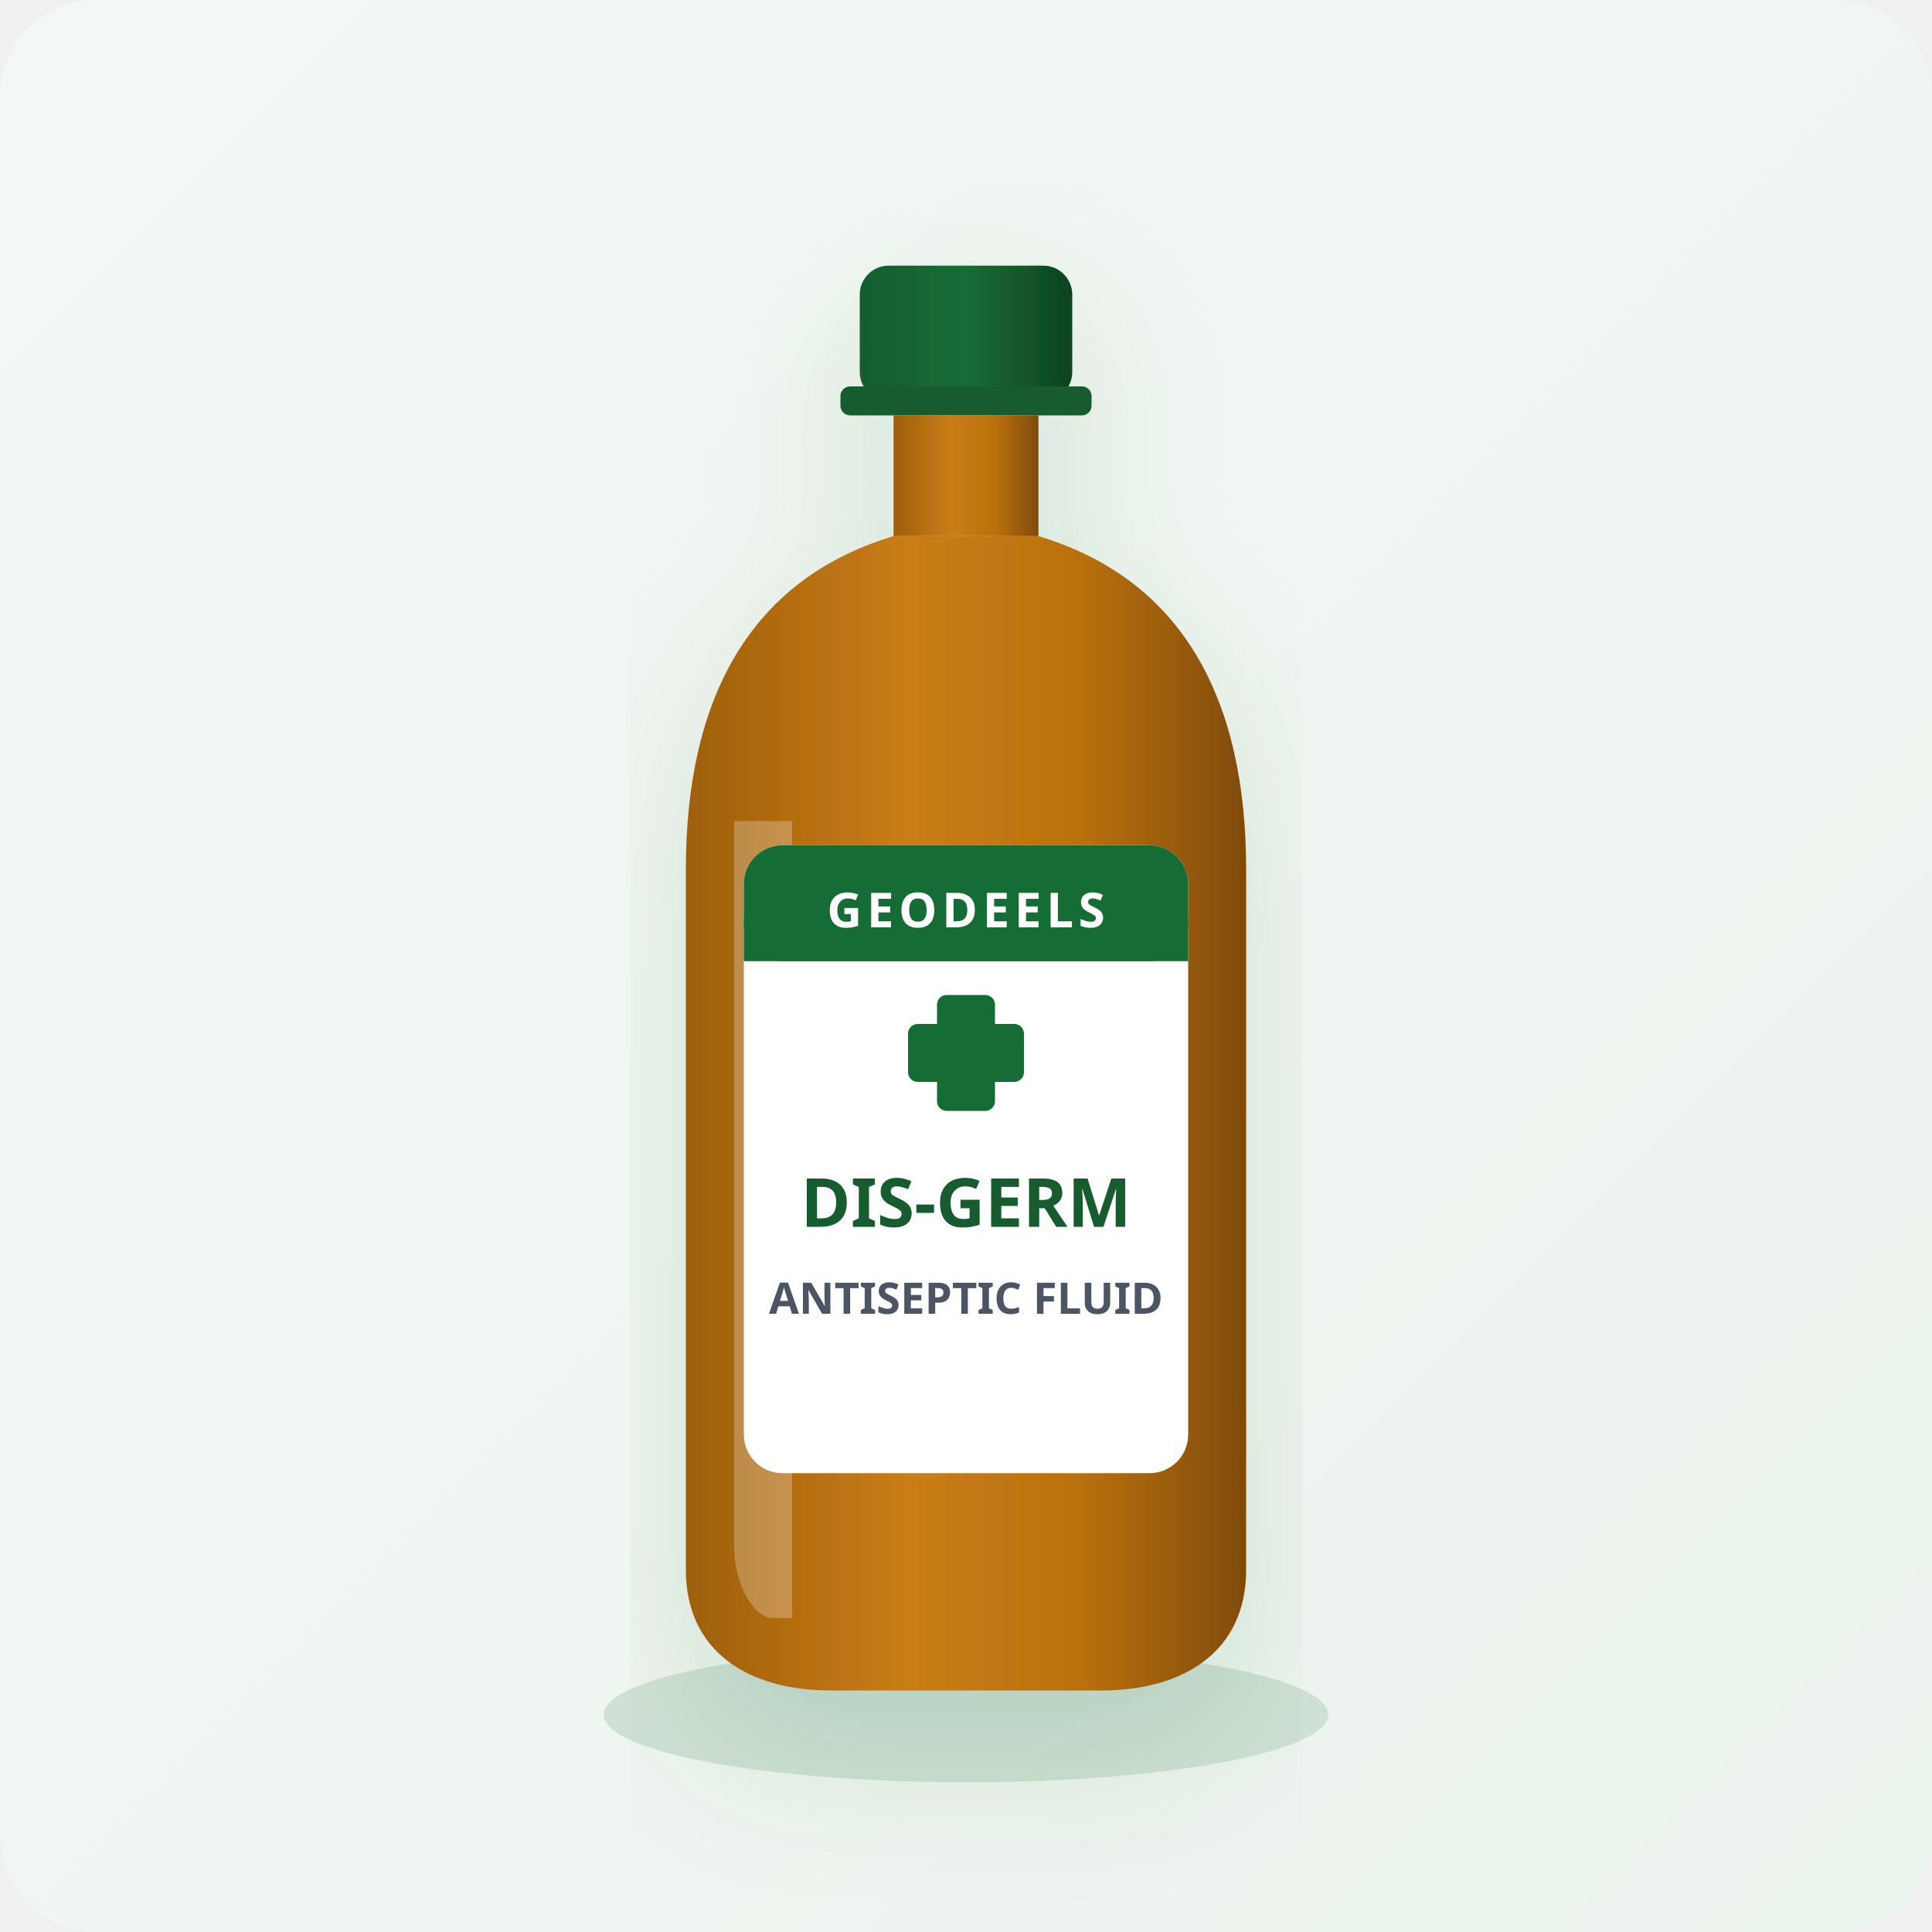
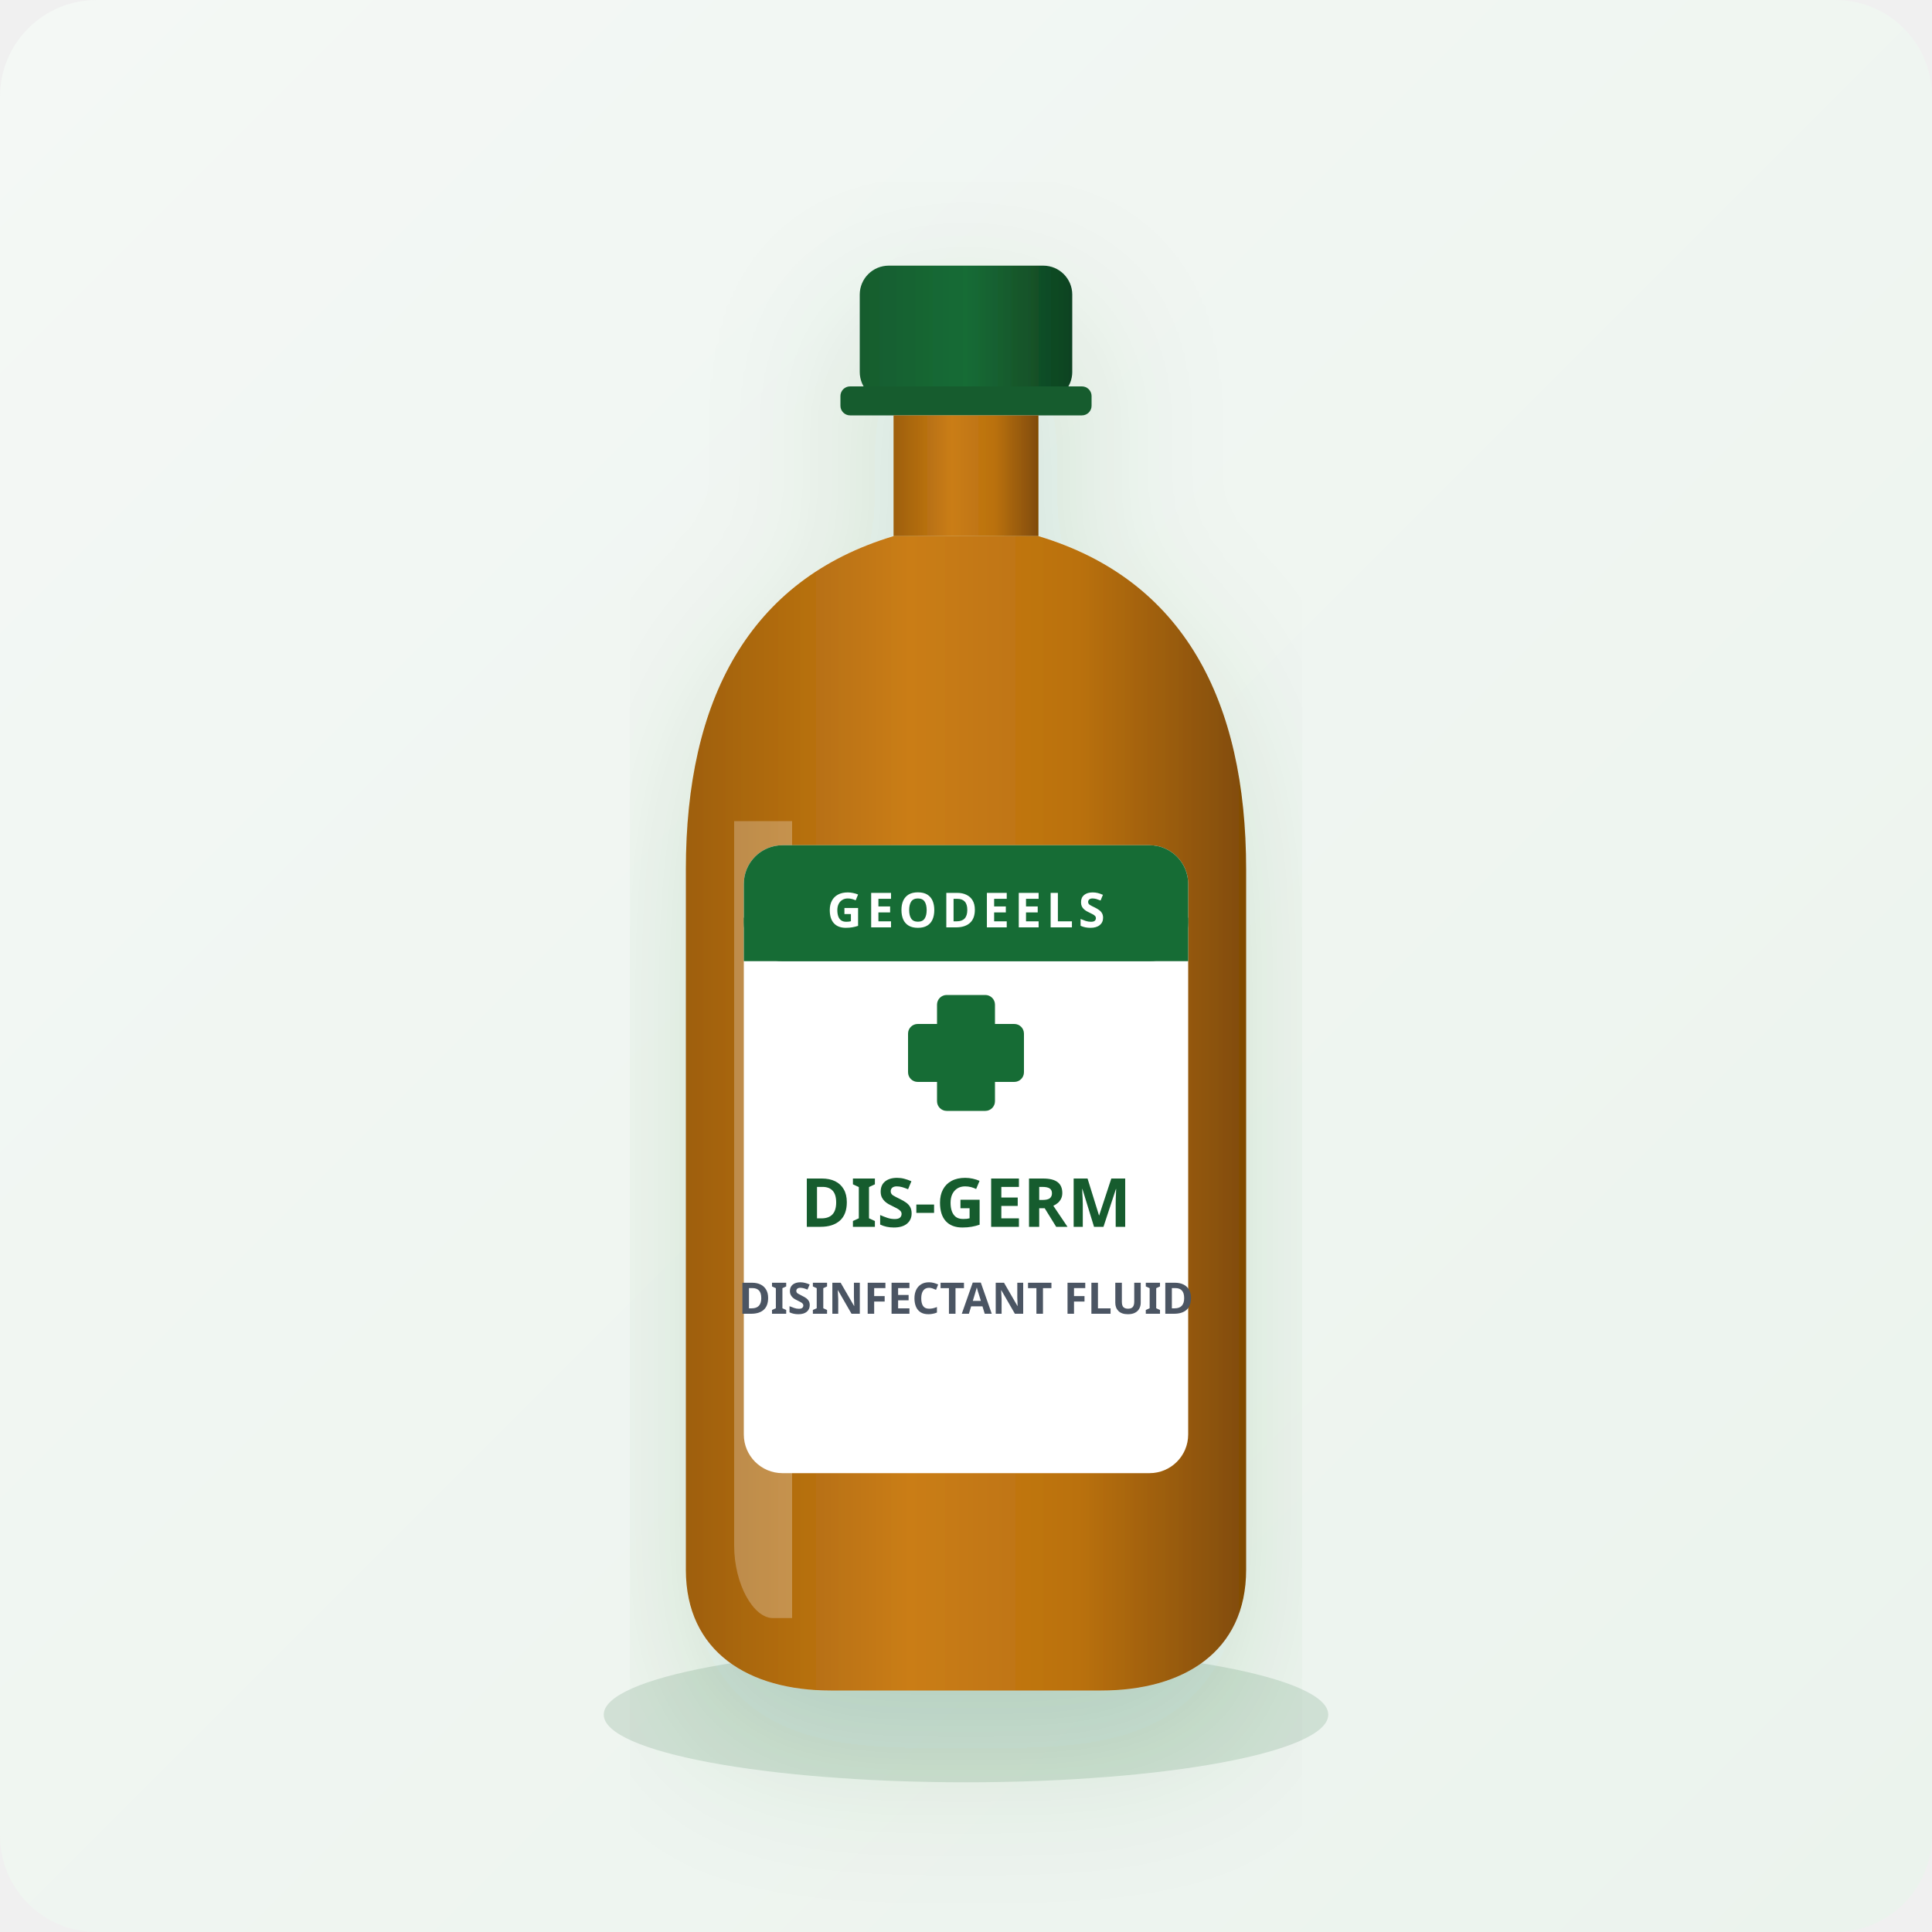
<svg xmlns="http://www.w3.org/2000/svg" viewBox="0 0 400 400" width="100%" height="100%">
  <defs>
    <linearGradient id="dgBg" x1="0%" y1="0%" x2="100%" y2="100%">
      <stop offset="0%" stop-color="#F4F8F5" />
      <stop offset="100%" stop-color="#EBF3ED" />
    </linearGradient>
    <linearGradient id="dgLiquid" x1="0%" y1="0%" x2="100%" y2="0%">
      <stop offset="0%" stop-color="#9E5F0E" />
      <stop offset="40%" stop-color="#CA7D14" />
      <stop offset="70%" stop-color="#BA7110" />
      <stop offset="100%" stop-color="#804B06" />
    </linearGradient>
    <linearGradient id="dgCap" x1="0%" y1="0%" x2="100%" y2="0%">
      <stop offset="0%" stop-color="#145C2E" />
      <stop offset="50%" stop-color="#196C36" />
      <stop offset="100%" stop-color="#0E4220" />
    </linearGradient>
    <filter id="shadow" x="-10%" y="-10%" width="120%" height="130%">
      <feDropShadow dx="0" dy="12" stdDeviation="16" flood-color="#196C36" flood-opacity="0.14" />
    </filter>
  </defs>
  <rect width="400" height="400" rx="20" fill="url(#dgBg)" />
  <ellipse cx="200" cy="355" rx="75" ry="14" fill="#145C2E" opacity="0.14" />
  <g filter="url(#shadow)">
    <rect x="178" y="55" width="44" height="28" rx="6" fill="url(#dgCap)" />
    <rect x="174" y="80" width="52" height="6" rx="2" fill="#145C2E" />
    <rect x="185" y="86" width="30" height="25" fill="url(#dgLiquid)" />
    <path d="M185 111 C155 120 142 145 142 180 L142 325 C142 342 155 350 172 350 L228 350 C245 350 258 342 258 325 L258 180 C258 145 245 120 215 111 Z" fill="url(#dgLiquid)" />
    <path d="M152 170 L152 320 C152 328 156 335 160 335 L164 335 L164 170 Z" fill="#FFFFFF" opacity="0.25" />
    <rect x="154" y="175" width="92" height="130" rx="8" fill="#FFFFFF" />
    <rect x="154" y="175" width="92" height="24" rx="8" fill="#196C36" />
    <rect x="154" y="190" width="92" height="9" fill="#196C36" />
    <text x="200" y="192" font-family="'Plus Jakarta Sans', sans-serif" font-weight="800" font-size="10" fill="#FFFFFF" text-anchor="middle" letter-spacing="1">GEODEELS</text>
    <rect x="194" y="206" width="12" height="24" rx="2" fill="#196C36" />
    <rect x="188" y="212" width="24" height="12" rx="2" fill="#196C36" />
    <text x="200" y="254" font-family="'Plus Jakarta Sans', sans-serif" font-weight="800" font-size="14" fill="#145C2E" text-anchor="middle">DIS-GERM</text>
-     <text x="200" y="272" font-family="'Plus Jakarta Sans', sans-serif" font-weight="700" font-size="9" fill="#4B5563" text-anchor="middle">ANTISEPTIC FLUID</text>
+     <text x="200" y="272" font-family="'Plus Jakarta Sans', sans-serif" font-weight="700" font-size="9" fill="#4B5563" text-anchor="middle">DISINFECTANT FLUID</text>
  </g>
</svg>
